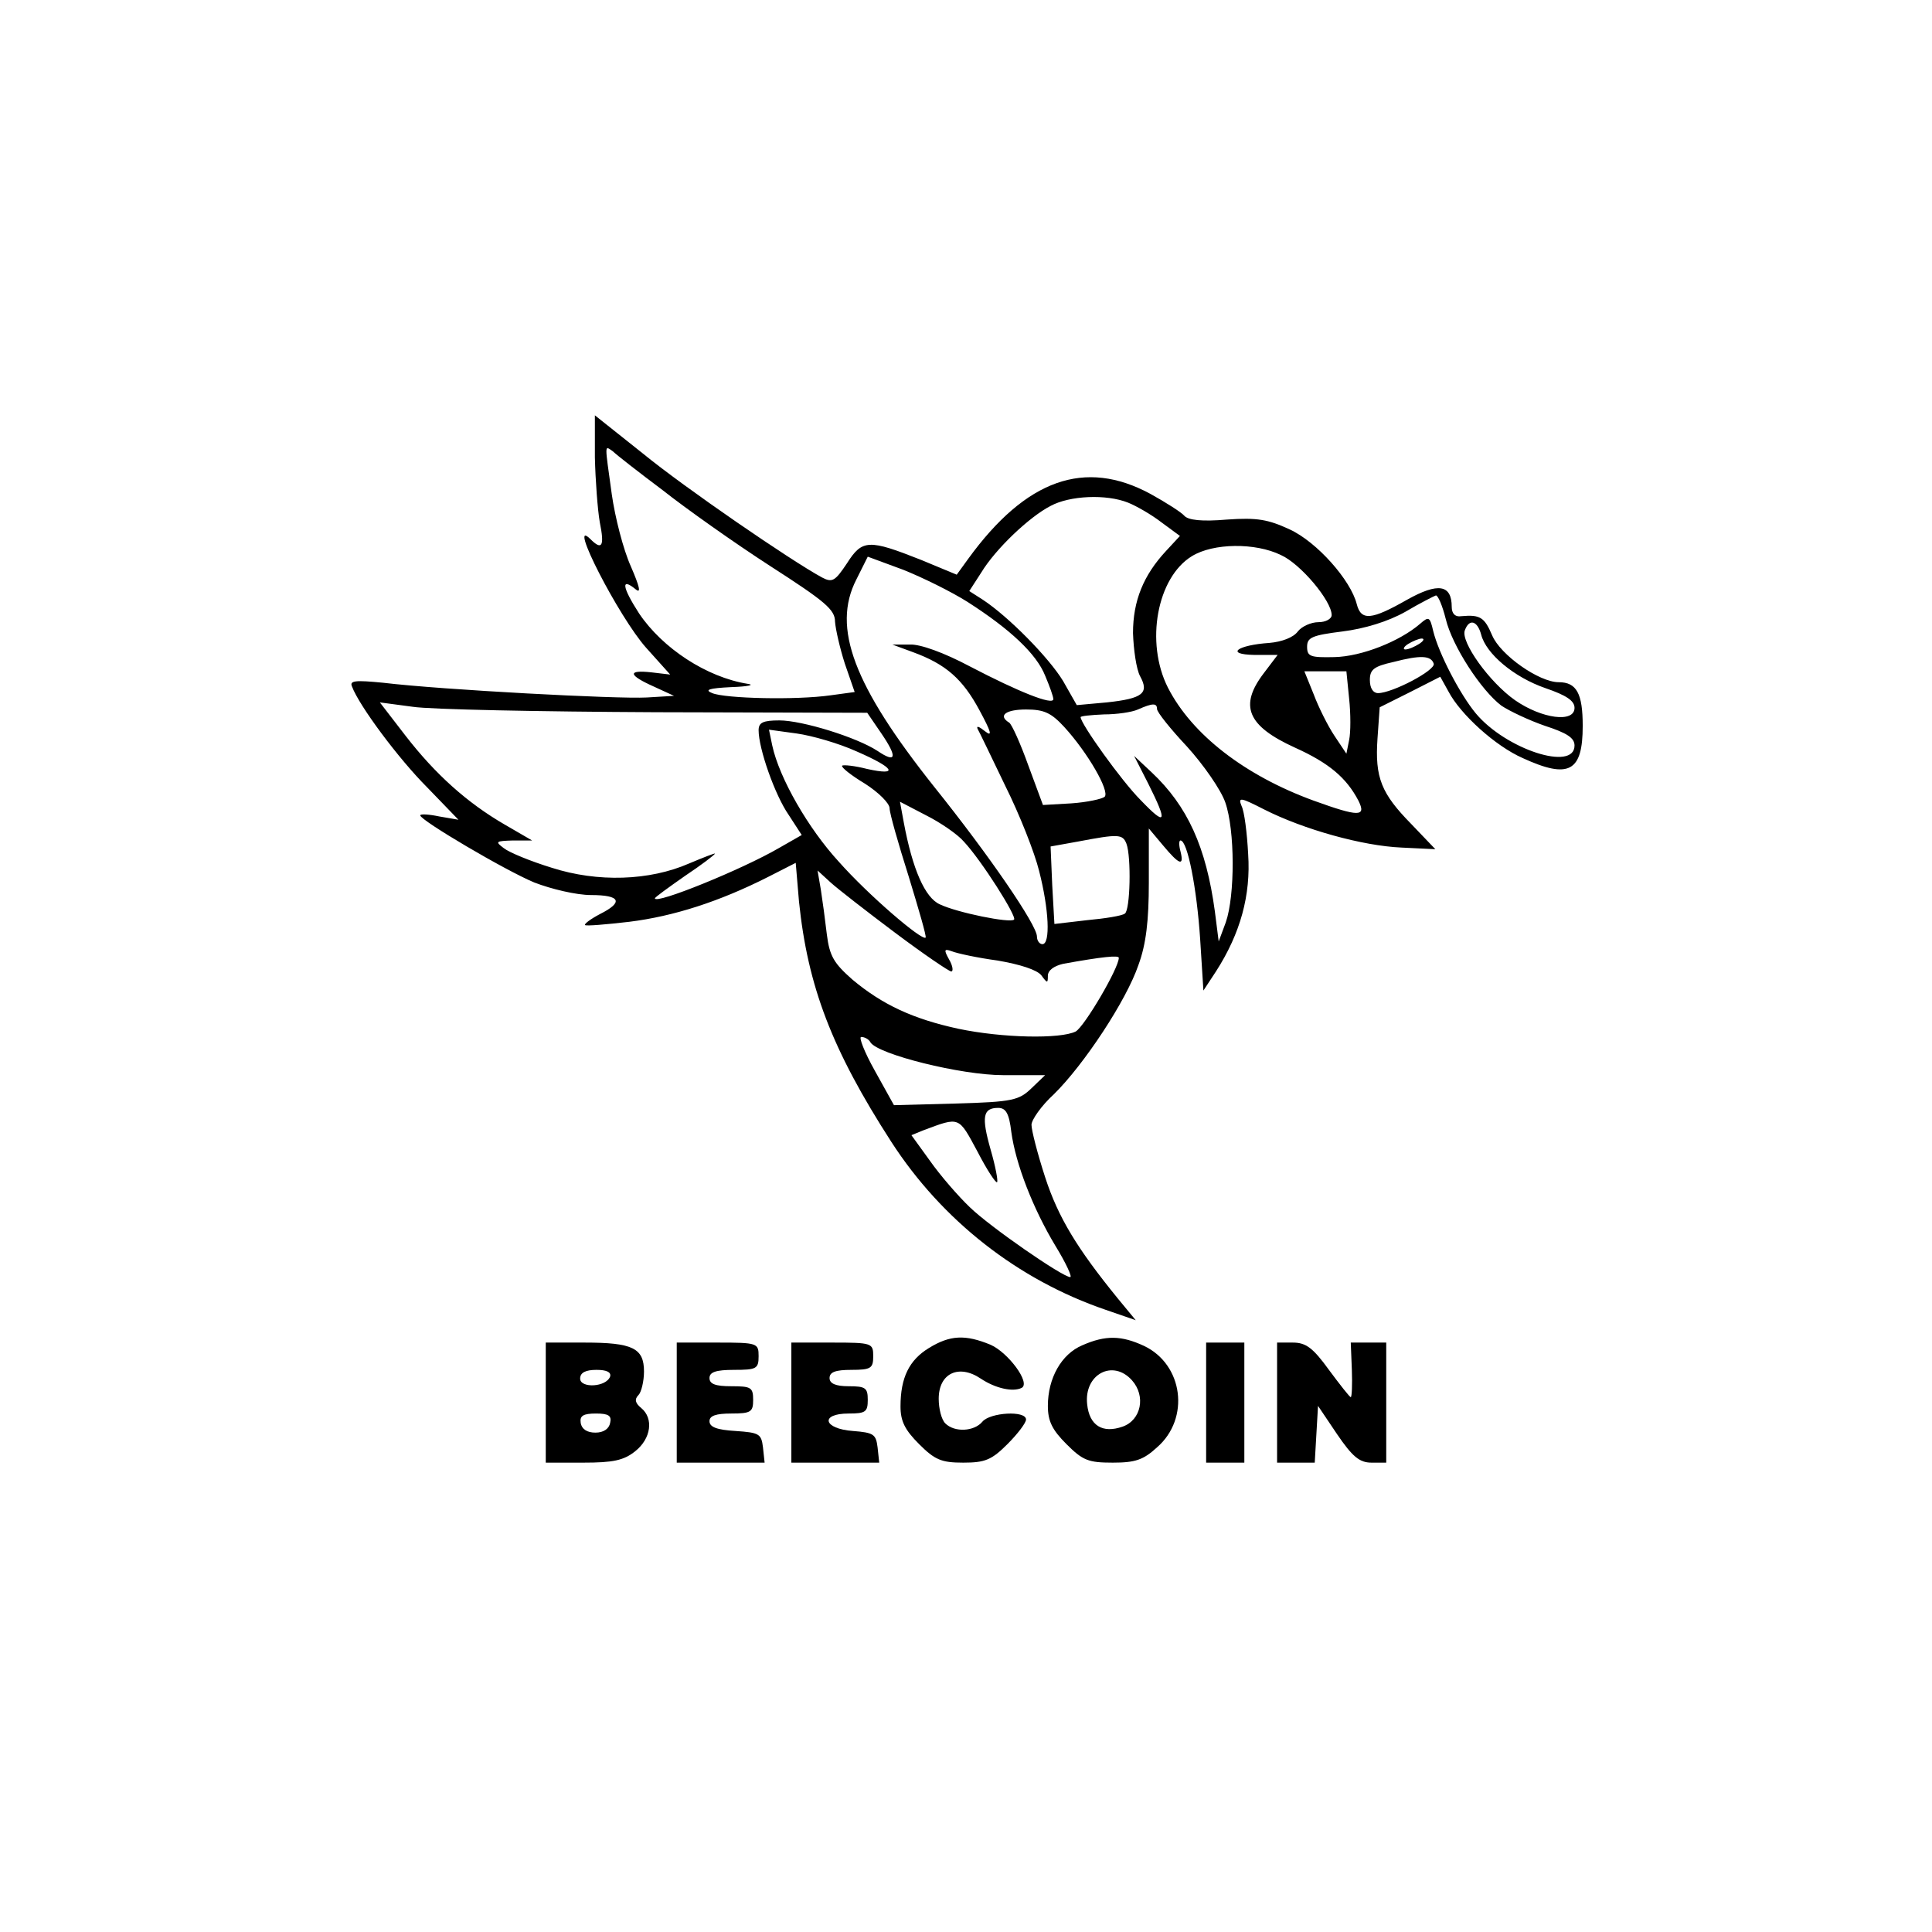
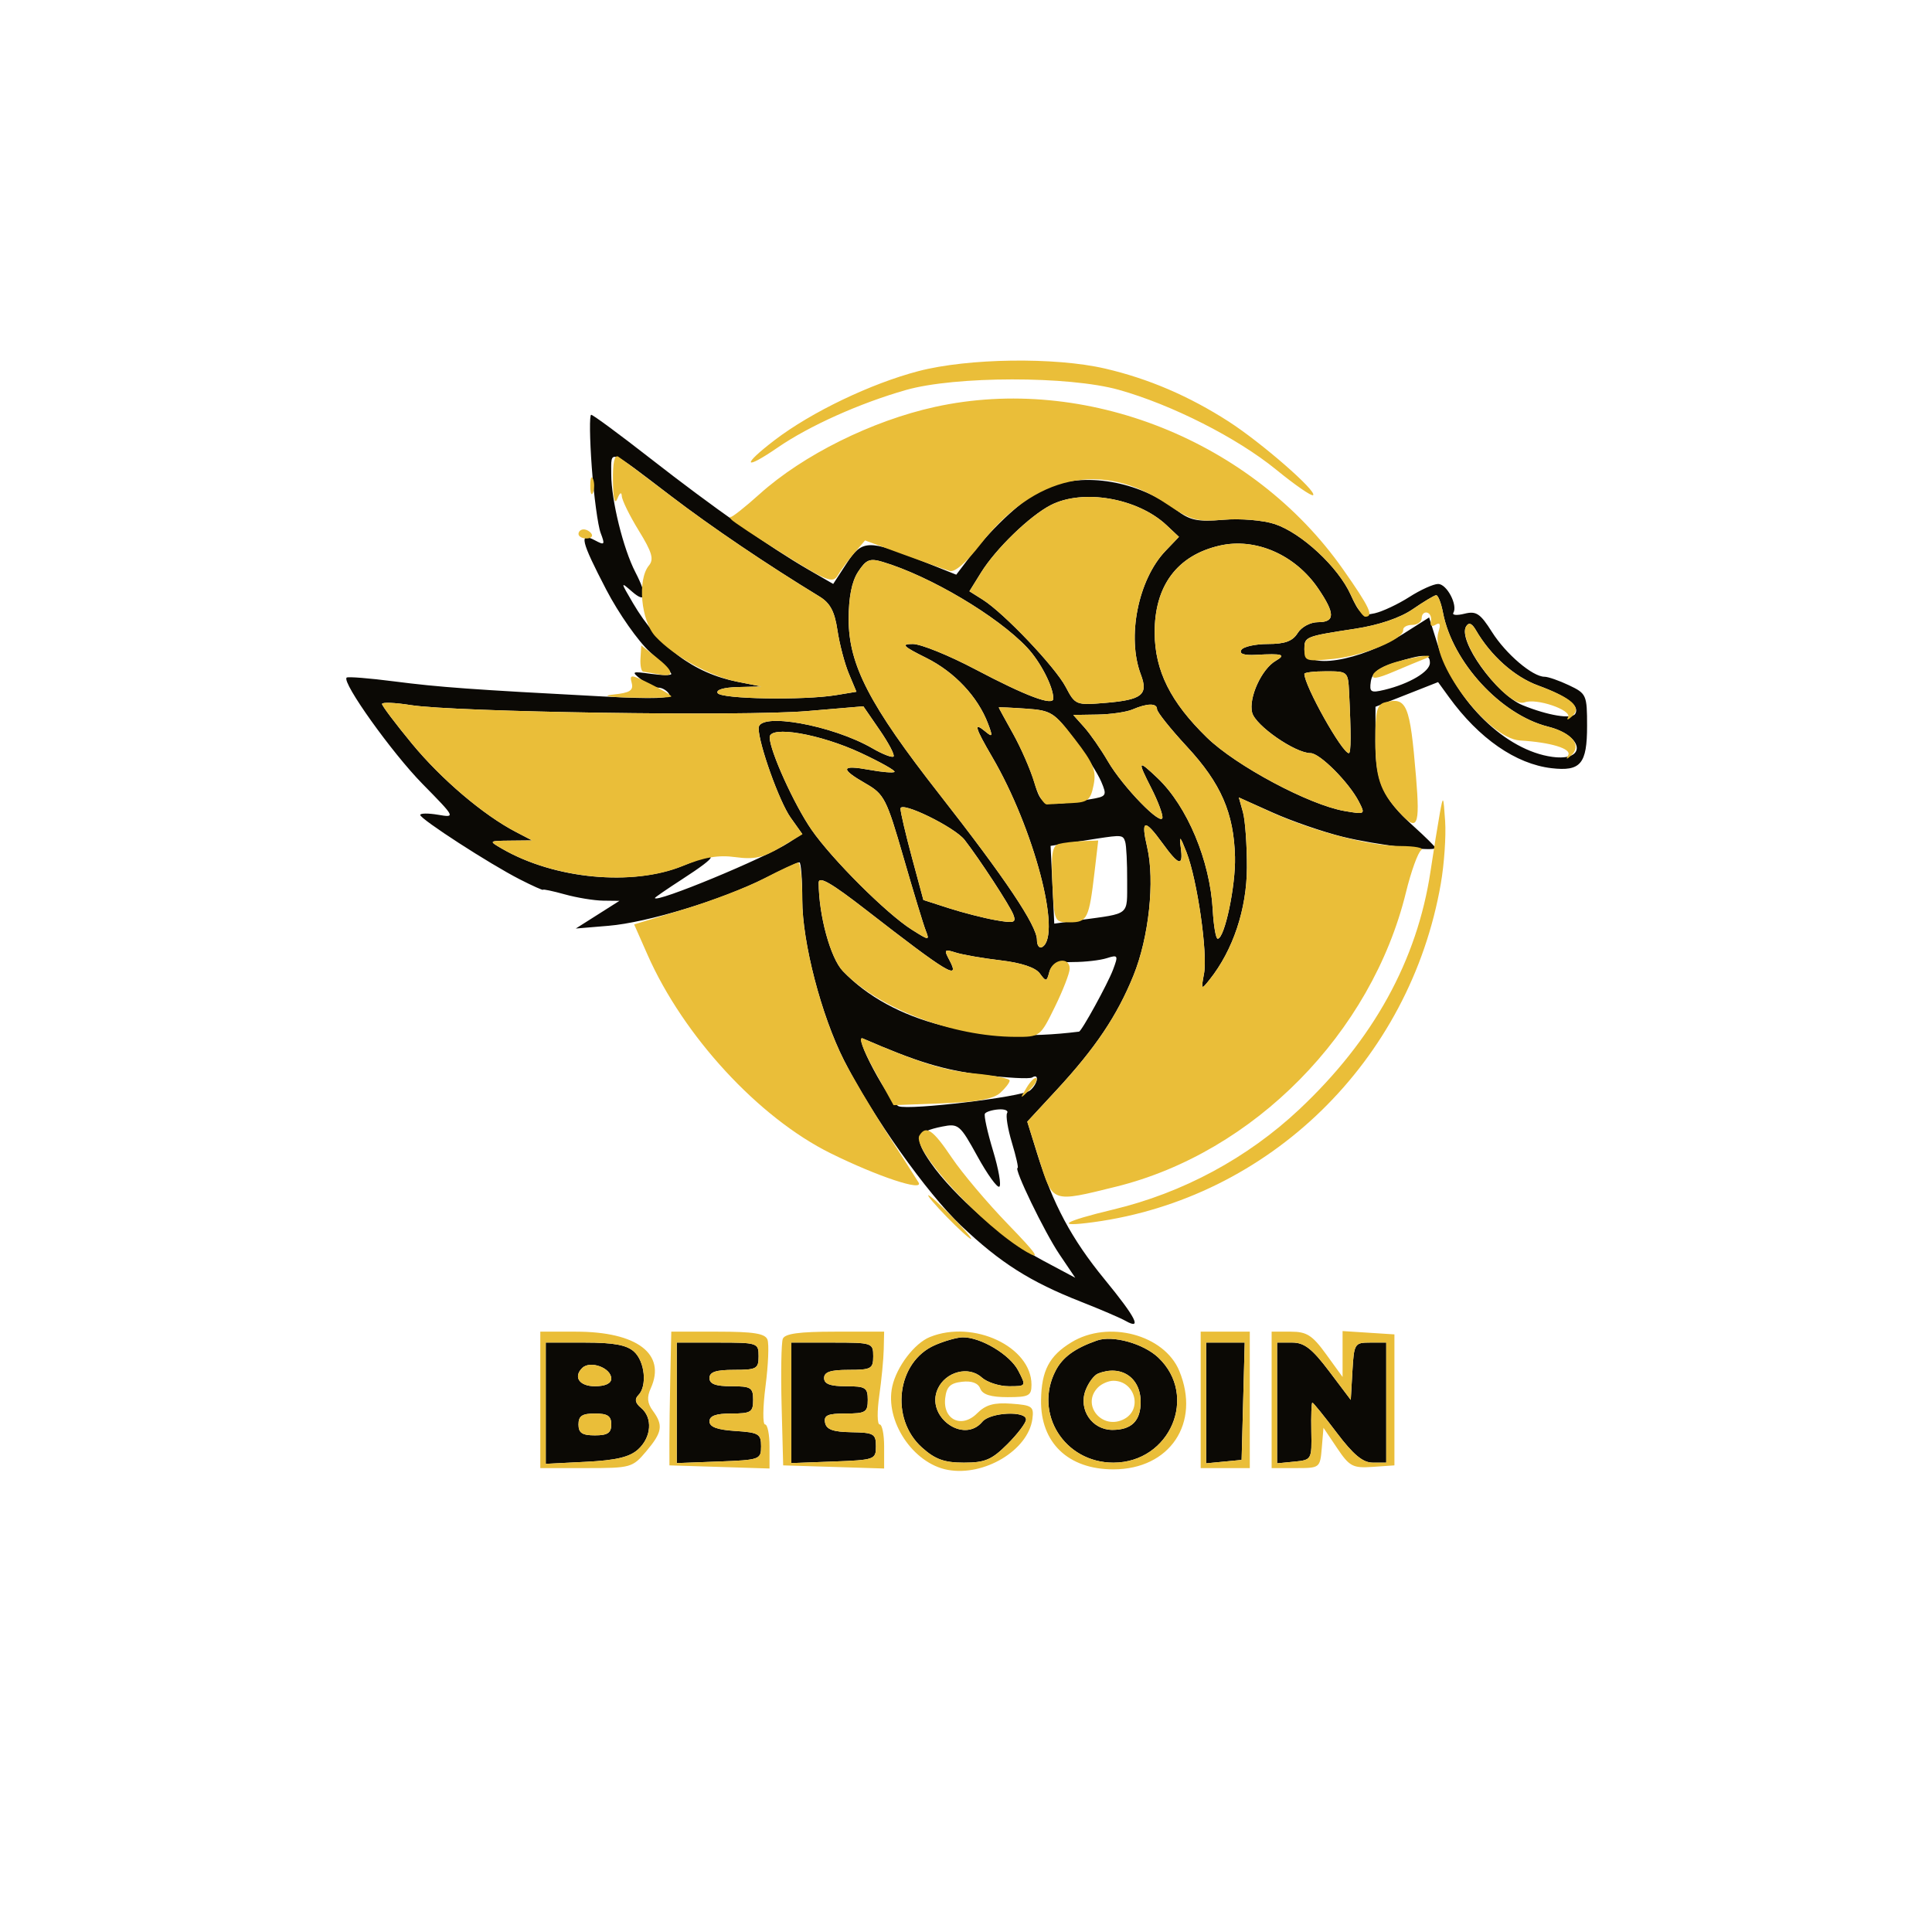
- <svg xmlns="http://www.w3.org/2000/svg" version="1.0" width="354pt" height="354pt" viewBox="0 0 354 354" preserveAspectRatio="xMidYMid meet">
-   <g transform="translate(0,354) scale(0.1,-0.1)" fill="#000000" stroke="none">
-     <path d="M1090 2702 c1 -42 5 -96 9 -119 9 -44 4 -52 -17 -31 -44 44 52 -143 102 -199 l44 -49 -34 4 c-45 5 -43 -5 4 -26 l37 -17 -50 -3 c-53 -3 -375 14 -483 27 -51 5 -62 4 -57 -7 13 -35 85 -132 138 -185 l57 -59 -35 6 c-19 4 -35 5 -35 2 0 -9 156 -101 209 -123 31 -12 77 -23 104 -23 54 0 60 -13 16 -35 -17 -9 -29 -18 -27 -20 2 -2 38 1 81 6 81 10 165 37 254 82 l51 26 6 -71 c16 -155 60 -271 169 -440 93 -144 232 -253 393 -308 l55 -19 -33 40 c-74 91 -109 148 -133 222 -14 43 -25 86 -25 96 0 9 18 35 41 56 55 54 133 172 155 237 14 38 19 81 19 151 l0 99 26 -31 c30 -36 39 -39 32 -11 -3 11 -3 20 0 20 13 0 30 -89 36 -180 l6 -95 23 35 c45 70 64 140 59 215 -2 39 -7 78 -12 88 -7 17 -2 16 41 -6 73 -37 181 -67 252 -70 l62 -3 -44 46 c-55 56 -67 85 -62 157 l4 57 56 28 55 28 15 -27 c22 -42 86 -100 136 -122 85 -39 110 -25 110 59 0 59 -11 80 -44 80 -36 0 -107 50 -122 86 -14 33 -22 38 -56 35 -12 -2 -18 5 -18 17 0 41 -25 45 -82 13 -65 -37 -84 -39 -92 -8 -11 44 -73 114 -123 137 -39 18 -59 22 -115 18 -46 -4 -71 -1 -78 7 -5 6 -33 24 -62 40 -120 65 -228 27 -334 -119 l-21 -29 -65 27 c-96 38 -108 38 -136 -6 -22 -33 -27 -36 -46 -26 -57 31 -251 164 -328 227 l-88 70 0 -77z m124 -60 c43 -34 132 -97 197 -139 101 -65 119 -80 119 -102 1 -14 9 -49 18 -77 l18 -52 -44 -6 c-63 -9 -193 -6 -217 4 -15 6 -6 9 35 11 30 1 44 4 30 6 -75 12 -156 65 -199 129 -31 48 -34 67 -6 44 10 -8 7 5 -9 42 -14 31 -29 90 -35 132 -13 95 -14 90 2 79 6 -6 47 -38 91 -71z m853 -23 c15 -6 43 -22 61 -36 l34 -25 -25 -27 c-42 -45 -61 -92 -61 -151 1 -30 6 -66 13 -79 17 -31 5 -41 -61 -48 l-55 -5 -25 44 c-26 43 -100 118 -147 149 l-25 16 22 34 c26 43 88 102 127 122 35 19 102 22 142 6z m280 -96 c36 -16 93 -84 93 -110 0 -7 -11 -13 -24 -13 -14 0 -31 -8 -38 -17 -8 -11 -29 -19 -52 -21 -59 -4 -82 -21 -28 -22 l43 0 -25 -33 c-46 -60 -31 -97 57 -137 62 -28 94 -55 116 -97 15 -30 1 -30 -82 0 -126 46 -223 121 -267 207 -42 83 -20 202 44 241 39 24 116 25 163 2z m-574 -86 c78 -50 126 -95 142 -135 8 -19 15 -38 15 -43 0 -12 -63 13 -153 60 -47 25 -91 41 -110 40 l-32 0 38 -14 c60 -22 91 -49 122 -107 21 -39 24 -49 10 -38 -10 8 -16 11 -14 5 3 -5 26 -53 51 -105 26 -52 54 -123 62 -156 18 -70 21 -134 6 -134 -5 0 -10 6 -10 14 0 21 -87 148 -188 274 -148 186 -188 292 -143 380 l21 42 65 -24 c35 -14 88 -40 118 -59z m876 -31 c12 -50 65 -131 102 -159 15 -10 51 -27 80 -37 40 -13 54 -22 54 -36 0 -48 -126 -7 -181 59 -29 35 -68 110 -78 151 -6 26 -8 27 -24 13 -37 -32 -107 -60 -157 -61 -44 -1 -50 1 -50 19 0 17 9 21 65 28 40 5 83 18 115 36 27 16 53 29 56 30 4 0 12 -19 18 -43z m65 -29 c9 -35 60 -78 118 -98 38 -13 53 -23 53 -36 0 -28 -60 -20 -109 14 -47 33 -100 107 -92 128 8 22 23 18 30 -8z m-114 -17 c-8 -5 -19 -10 -25 -10 -5 0 -3 5 5 10 8 5 20 10 25 10 6 0 3 -5 -5 -10z m27 -36 c4 -12 -76 -54 -102 -54 -9 0 -15 9 -15 24 0 19 7 25 43 33 50 13 69 12 74 -3z m-155 -64 c3 -28 3 -62 0 -76 l-5 -25 -22 33 c-12 18 -29 52 -38 76 l-17 42 39 0 38 0 5 -50z m-1270 -25 l387 -1 26 -38 c30 -44 27 -55 -7 -32 -38 25 -138 56 -180 56 -30 0 -38 -4 -38 -18 0 -34 30 -119 55 -155 l24 -37 -42 -24 c-67 -39 -227 -104 -227 -92 0 2 25 20 55 41 30 20 55 39 55 41 0 1 -21 -7 -47 -18 -73 -32 -168 -35 -252 -8 -39 12 -78 28 -88 36 -16 12 -15 13 17 14 l35 0 -50 29 c-69 40 -127 92 -182 163 l-47 61 60 -8 c32 -5 233 -9 446 -10z m918 6 c0 -6 25 -37 55 -69 30 -33 62 -79 70 -102 18 -51 18 -171 1 -220 l-13 -35 -7 55 c-16 118 -50 193 -116 255 l-32 30 26 -51 c36 -72 33 -79 -14 -30 -35 35 -110 140 -110 152 0 2 19 4 43 5 23 0 51 4 62 9 27 12 35 12 35 1z m-170 -33 c43 -47 84 -118 74 -128 -5 -4 -32 -10 -61 -12 l-52 -3 -27 73 c-14 39 -30 75 -35 78 -21 13 -6 24 31 24 33 0 46 -6 70 -32z m-380 -45 c69 -30 78 -45 19 -32 -23 6 -44 8 -46 6 -2 -3 17 -18 42 -33 25 -16 45 -36 45 -45 0 -9 16 -65 35 -125 18 -59 33 -110 31 -112 -7 -6 -105 78 -159 139 -56 61 -109 153 -122 213 l-6 29 51 -7 c28 -4 77 -18 110 -33z m196 -165 c32 -34 98 -138 92 -143 -7 -7 -105 13 -136 28 -27 12 -50 64 -66 150 l-7 38 48 -25 c26 -13 58 -35 69 -48z m298 -4 c9 -24 7 -122 -3 -128 -5 -4 -36 -9 -69 -12 l-60 -7 -4 71 -3 71 50 9 c74 14 82 14 89 -4z m-424 -163 c52 -39 99 -71 103 -71 4 0 3 10 -4 22 -10 18 -9 20 5 15 10 -4 47 -12 84 -17 41 -7 72 -17 80 -27 11 -15 12 -15 12 -1 0 10 11 18 28 22 72 13 102 16 102 11 0 -19 -63 -126 -79 -135 -28 -14 -134 -12 -215 5 -83 18 -139 44 -194 90 -34 30 -42 43 -47 83 -3 26 -8 63 -11 82 l-6 35 24 -22 c12 -11 66 -53 118 -92z m-45 -201 c14 -22 166 -60 243 -60 l77 0 -25 -24 c-23 -22 -34 -25 -138 -28 l-114 -3 -35 63 c-19 34 -30 62 -25 62 6 0 14 -4 17 -10z m258 -164 c8 -59 40 -141 81 -209 19 -31 31 -57 27 -57 -14 0 -147 92 -184 128 -21 20 -54 58 -73 85 l-34 47 22 9 c67 25 64 26 99 -39 17 -33 34 -59 36 -56 2 2 -3 29 -12 60 -17 60 -14 76 14 76 14 0 20 -10 24 -44z" />
-     <path d="M1702 1070 c-36 -22 -52 -54 -52 -107 0 -27 8 -43 34 -69 29 -29 41 -34 81 -34 40 0 52 5 81 34 19 19 34 39 34 45 0 17 -66 13 -80 -4 -15 -18 -51 -20 -68 -3 -7 7 -12 27 -12 45 0 47 37 64 77 37 27 -18 59 -25 75 -17 17 9 -25 65 -57 79 -46 19 -74 18 -113 -6z" />
-     <path d="M1983 1075 c-38 -16 -63 -60 -63 -111 0 -28 8 -44 34 -70 30 -30 40 -34 85 -34 41 0 56 5 81 28 61 53 48 152 -24 186 -41 19 -70 20 -113 1z m91 -64 c26 -29 17 -73 -17 -85 -37 -13 -61 2 -65 41 -6 55 47 83 82 44z" />
-     <path d="M1000 970 l0 -110 69 0 c54 0 74 4 95 21 29 23 34 60 11 79 -11 9 -13 16 -5 24 5 5 10 25 10 43 0 43 -21 53 -109 53 l-71 0 0 -110z m118 48 c-7 -20 -55 -22 -55 -4 0 11 10 16 30 16 18 0 27 -4 25 -12z m0 -85 c-2 -11 -12 -18 -27 -18 -15 0 -25 6 -27 18 -2 13 5 17 28 17 23 0 29 -4 26 -17z" />
-     <path d="M1240 970 l0 -110 81 0 80 0 -3 28 c-3 25 -7 27 -50 30 -34 2 -48 7 -48 18 0 10 12 14 40 14 36 0 40 3 40 25 0 23 -4 25 -40 25 -29 0 -40 4 -40 15 0 11 12 15 45 15 41 0 45 2 45 25 0 24 -2 25 -75 25 l-75 0 0 -110z" />
-     <path d="M1450 970 l0 -110 81 0 80 0 -3 28 c-3 24 -7 27 -45 30 -55 4 -61 32 -8 32 31 0 35 3 35 25 0 22 -4 25 -35 25 -24 0 -35 5 -35 15 0 11 11 15 40 15 36 0 40 3 40 25 0 24 -2 25 -75 25 l-75 0 0 -110z" />
-     <path d="M2210 970 l0 -110 35 0 35 0 0 110 0 110 -35 0 -35 0 0 -110z" />
-     <path d="M2340 970 l0 -110 34 0 35 0 3 52 3 52 35 -52 c28 -41 41 -52 63 -52 l27 0 0 110 0 110 -32 0 -33 0 2 -50 c1 -27 0 -50 -2 -50 -2 0 -20 23 -40 50 -29 40 -42 50 -66 50 l-29 0 0 -110z" />
-   </g>
+ <svg xmlns="http://www.w3.org/2000/svg" width="354" height="354" viewBox="0 0 354 354" version="1.1">
+   <path d="M 108.432 85.616 C 108.820 90.905, 109.550 96.317, 110.055 97.644 C 110.890 99.840, 110.794 99.960, 108.986 98.992 C 106.033 97.412, 106.422 99.084, 111.096 108.068 C 113.349 112.398, 116.949 117.528, 119.096 119.468 C 121.243 121.408, 123 123.219, 123 123.492 C 123 123.765, 121.313 123.754, 119.250 123.466 C 115.742 122.977, 115.625 123.041, 117.441 124.471 C 118.509 125.312, 119.945 126, 120.632 126 C 121.320 126, 122.200 126.515, 122.589 127.144 C 123.114 127.993, 119.971 128.113, 110.398 127.609 C 86.380 126.344, 80.518 125.920, 72.194 124.848 C 67.626 124.259, 63.717 123.949, 63.508 124.159 C 62.616 125.051, 71.808 137.926, 77.412 143.632 C 83.480 149.813, 83.489 149.831, 80.250 149.286 C 78.463 148.985, 77 149, 77 149.321 C 77 150.074, 89.740 158.317, 95.249 161.127 C 97.587 162.320, 99.500 163.177, 99.500 163.032 C 99.500 162.887, 101.300 163.268, 103.500 163.878 C 105.700 164.489, 108.850 165.005, 110.500 165.026 L 113.500 165.062 109.500 167.598 L 105.500 170.134 111.500 169.633 C 118.654 169.036, 132.275 164.886, 140.221 160.883 C 143.368 159.297, 146.181 158, 146.471 158 C 146.762 158, 147 161.100, 147 164.888 C 147 172.686, 150.484 186.075, 154.656 194.307 C 159.838 204.536, 169.806 218.606, 176.097 224.574 C 183.285 231.393, 188.756 234.863, 198.111 238.535 C 201.625 239.914, 205.287 241.487, 206.250 242.030 C 209.330 243.768, 208.146 241.432, 202.377 234.394 C 196.352 227.044, 192.889 220.574, 190.024 211.313 L 188.231 205.518 193.581 199.739 C 200.699 192.051, 204.687 186.116, 207.673 178.766 C 210.516 171.770, 211.629 161.407, 210.200 155.250 C 209.008 150.120, 209.689 149.937, 213 154.500 C 216.036 158.684, 216.840 158.864, 216.348 155.250 C 216.040 152.995, 216.231 153.160, 217.405 156.167 C 219.373 161.204, 221.310 174.651, 220.610 178.411 C 220.058 181.380, 220.097 181.422, 221.632 179.500 C 225.925 174.121, 228.443 166.574, 228.472 159 C 228.487 154.875, 228.161 150.290, 227.746 148.811 L 226.993 146.122 233.246 148.918 C 236.686 150.455, 242.425 152.436, 246 153.318 C 252.122 154.829, 263 156.130, 263 155.351 C 263 155.155, 261.171 153.342, 258.935 151.323 C 253.377 146.301, 251.997 143.205, 252.017 135.800 L 252.034 129.500 257.767 127.241 L 263.500 124.981 265.500 127.740 C 270.990 135.312, 277.751 139.996, 284.281 140.755 C 289.622 141.375, 290.800 139.978, 290.800 133.027 C 290.800 127.342, 290.683 127.078, 287.499 125.566 C 285.683 124.705, 283.660 124, 283.003 124 C 280.814 124, 275.920 119.833, 273.375 115.802 C 271.233 112.409, 270.487 111.912, 268.346 112.449 C 266.964 112.796, 266.042 112.725, 266.299 112.290 C 267.139 110.867, 265.101 107, 263.511 107 C 262.656 107, 260.279 108.074, 258.229 109.388 C 256.178 110.701, 253.327 112.043, 251.894 112.371 C 249.600 112.895, 249.072 112.487, 247.483 108.961 C 245.198 103.896, 238.465 97.639, 233.554 96.018 C 231.432 95.317, 227.305 94.977, 224.138 95.241 C 219.346 95.641, 218.042 95.363, 215.446 93.387 C 208.511 88.107, 198.653 86.447, 191.639 89.378 C 188.107 90.853, 182.012 96.370, 177.803 101.899 L 175.215 105.299 168.858 102.754 C 159.077 98.840, 157.952 98.880, 155.108 103.248 L 152.668 106.995 148.084 104.345 C 141.075 100.292, 130.574 92.906, 119.209 84.034 C 113.549 79.615, 108.650 76, 108.322 76 C 107.994 76, 108.044 80.327, 108.432 85.616 M 112 86.892 C 112 91.636, 114.188 100.530, 116.416 104.837 C 118.669 109.195, 118.420 110.676, 115.814 108.405 C 113.670 106.536, 113.673 106.576, 115.976 110.500 C 120.695 118.541, 127.068 123.337, 135.147 124.925 L 139.500 125.781 135.191 125.890 C 132.596 125.956, 131.128 126.398, 131.500 127 C 132.176 128.093, 147.269 128.347, 153.211 127.364 L 156.923 126.751 155.528 123.414 C 154.761 121.578, 153.824 118.009, 153.445 115.481 C 152.924 112.011, 152.113 110.494, 150.128 109.285 C 140.468 103.397, 130.400 96.587, 122.973 90.918 C 111.247 81.965, 112 82.241, 112 86.892 M 192.500 92.565 C 188.642 94.562, 182.466 100.547, 179.750 104.920 L 177.627 108.340 180.063 109.875 C 183.960 112.330, 193.339 122.194, 195.273 125.872 C 197.016 129.186, 197.142 129.236, 202.559 128.787 C 209.257 128.231, 210.439 127.285, 209.037 123.598 C 206.432 116.744, 208.542 106.177, 213.564 100.934 L 216.021 98.368 213.747 96.232 C 208.439 91.246, 198.398 89.513, 192.500 92.565 M 223.500 99.968 C 215.681 101.752, 211.512 107.353, 211.571 115.996 C 211.619 122.927, 214.479 128.649, 221.141 135.137 C 226.458 140.317, 239.886 147.485, 246.355 148.599 C 250.160 149.253, 250.195 149.231, 248.985 146.881 C 247.180 143.373, 241.830 138, 240.142 138 C 237.317 138, 230.024 132.943, 229.429 130.571 C 228.750 127.867, 231.151 122.594, 233.750 121.080 C 235.720 119.933, 234.998 119.714, 230.138 119.985 C 227.936 120.108, 227.007 119.798, 227.447 119.086 C 227.816 118.489, 230.008 118, 232.318 118 C 235.436 118, 236.841 117.484, 237.768 116 C 238.474 114.869, 240.100 114, 241.508 114 C 244.649 114, 244.656 112.429, 241.533 107.834 C 237.324 101.640, 230.061 98.472, 223.500 99.968 M 157.231 104.770 C 156.070 106.542, 155.500 109.410, 155.500 113.477 C 155.500 121.809, 159.312 129.164, 172.100 145.500 C 184.203 160.962, 190 169.613, 190 172.214 C 190 173.261, 190.450 173.840, 191 173.500 C 194.592 171.280, 189.431 151.755, 181.802 138.706 C 178.623 133.267, 178.334 132.202, 180.532 134.026 C 181.877 135.143, 181.938 134.967, 181.031 132.581 C 179.156 127.651, 174.912 123.135, 169.722 120.549 C 165.428 118.409, 165.033 118, 167.261 118 C 168.720 118, 173.871 120.088, 178.707 122.640 C 188.021 127.554, 193 129.420, 193 127.995 C 193 125.839, 190.638 121.250, 188.186 118.645 C 182.765 112.883, 170.388 105.543, 161.731 102.956 C 159.371 102.251, 158.706 102.519, 157.231 104.770 M 258.843 111.634 C 256.533 113.221, 252.663 114.535, 248.343 115.198 C 239.086 116.619, 239 116.654, 239 118.969 C 239 122.834, 249.085 121.235, 257.213 116.080 L 261.856 113.135 263.488 118.318 C 266.729 128.610, 275.907 137.533, 284.432 138.682 C 290.860 139.549, 290.173 134.785, 283.632 133.137 C 275.002 130.965, 266.129 121.329, 264.397 112.250 C 264.056 110.463, 263.490 109.027, 263.139 109.060 C 262.787 109.093, 260.854 110.251, 258.843 111.634 M 268.637 114.779 C 267.055 117.338, 274.171 127.254, 279 129.219 C 283.639 131.106, 287.992 131.822, 288.624 130.800 C 289.514 129.359, 287.155 127.560, 281.797 125.595 C 277.489 124.015, 273.148 120.147, 270.428 115.462 C 269.685 114.184, 269.134 113.974, 268.637 114.779 M 255.500 121.440 C 252.626 122.324, 251.409 123.291, 251.176 124.873 C 250.888 126.825, 251.172 126.998, 253.676 126.397 C 258.208 125.309, 262 123.067, 262 121.474 C 262 119.762, 260.973 119.757, 255.500 121.440 M 239 123.471 C 239 125.646, 245.926 138, 247.146 138 C 247.559 138, 247.572 134.434, 247.188 126.750 C 247.004 123.073, 246.922 123, 243 123 C 240.800 123, 239 123.212, 239 123.471 M 70 128.985 C 70 129.329, 72.469 132.605, 75.487 136.264 C 80.874 142.794, 88.565 149.331, 94.500 152.424 L 97.500 153.988 93.500 154.029 C 89.519 154.071, 89.512 154.078, 92 155.518 C 101.662 161.112, 115.908 162.430, 125.237 158.593 C 131.970 155.824, 131.886 156.635, 124.975 161.113 C 122.239 162.886, 120 164.426, 120 164.534 C 120 165.575, 140.228 157.207, 144.540 154.382 L 146.981 152.782 144.857 149.799 C 142.800 146.910, 139 136.278, 139 133.411 C 139 130.437, 152.470 132.833, 159.876 137.125 C 161.733 138.201, 163.464 138.870, 163.722 138.611 C 163.981 138.352, 162.843 136.178, 161.193 133.780 L 158.192 129.419 147.846 130.294 C 136.196 131.278, 83.309 130.477, 75.250 129.194 C 72.362 128.735, 70 128.640, 70 128.985 M 182.999 129.624 C 183 129.692, 184.183 131.864, 185.628 134.450 C 187.073 137.036, 188.820 141.030, 189.509 143.326 C 190.858 147.822, 191.066 147.886, 199.711 146.455 C 202.774 145.949, 202.869 145.798, 201.774 143.212 C 201.143 141.720, 198.888 138.179, 196.763 135.343 C 193.136 130.500, 192.599 130.165, 187.950 129.843 C 185.227 129.654, 182.999 129.556, 182.999 129.624 M 207.500 130 C 206.400 130.473, 203.509 130.891, 201.076 130.930 L 196.651 131 198.664 133.250 C 199.771 134.488, 201.724 137.300, 203.004 139.500 C 205.753 144.225, 213 151.656, 213 149.749 C 213 149.019, 212.100 146.658, 211 144.500 C 208.347 139.297, 208.454 139.107, 212.093 142.563 C 217.549 147.743, 221.719 157.711, 222.213 166.750 C 222.371 169.637, 222.779 172, 223.120 172 C 224.381 172, 226.425 162.326, 226.289 157 C 226.085 148.980, 223.716 143.540, 217.505 136.832 C 214.477 133.562, 212 130.462, 212 129.943 C 212 128.808, 210.221 128.831, 207.500 130 M 141.024 135.111 C 141.066 137.613, 145.528 147.454, 148.692 152.024 C 152.441 157.441, 162.430 167.403, 167.033 170.318 C 170.270 172.367, 170.356 172.372, 169.610 170.469 C 169.186 169.386, 167.353 163.357, 165.537 157.070 C 162.441 146.350, 162.012 145.512, 158.628 143.570 C 153.874 140.843, 154.058 140.096, 159.250 141.047 C 161.588 141.476, 163.680 141.648, 163.899 141.431 C 164.119 141.213, 161.367 139.663, 157.784 137.986 C 150.266 134.468, 140.986 132.876, 141.024 135.111 M 165 148.165 C 165 148.824, 165.943 152.860, 167.097 157.134 L 169.193 164.903 173.847 166.403 C 176.406 167.227, 180.260 168.213, 182.411 168.593 C 185.847 169.199, 186.242 169.074, 185.662 167.563 C 185.037 165.932, 179.442 157.360, 176.738 153.889 C 174.903 151.534, 165 146.704, 165 148.165 M 201 153.656 C 199.625 153.867, 197.150 154.254, 195.500 154.516 L 192.500 154.992 192.837 162.113 L 193.173 169.235 197.837 168.591 C 207.217 167.296, 206.497 167.892, 206.529 161.394 C 206.545 158.152, 206.384 154.938, 206.172 154.250 C 205.783 152.989, 205.532 152.961, 201 153.656 M 150.006 161.739 C 150.026 167.742, 152.166 175.564, 154.439 177.936 C 163.419 187.309, 179.246 191.366, 197.708 189.026 C 198.188 188.966, 202.961 180.275, 203.939 177.682 C 204.935 175.041, 204.863 174.909, 202.784 175.569 C 201.564 175.956, 198.805 176.273, 196.653 176.273 C 193.661 176.273, 192.626 176.716, 192.248 178.160 C 191.790 179.910, 191.665 179.924, 190.519 178.356 C 189.730 177.278, 187.134 176.413, 183.350 175.967 C 180.087 175.582, 176.385 174.940, 175.123 174.539 C 173.037 173.877, 172.930 174.001, 173.949 175.905 C 176.024 179.782, 173.717 178.396, 158.750 166.773 C 152.312 161.773, 150.002 160.443, 150.006 161.739 M 160.051 195.944 C 161.889 199.392, 163.962 202.432, 164.658 202.699 C 166.652 203.464, 187.313 200.985, 188.728 199.811 C 190.156 198.626, 190.490 196.579, 189.117 197.428 C 188.632 197.728, 184.469 197.501, 179.867 196.925 C 172.809 196.040, 167.939 194.553, 158.105 190.281 C 157.297 189.930, 158.117 192.316, 160.051 195.944 M 180.466 204.055 C 180.256 204.395, 180.924 207.445, 181.950 210.834 C 182.976 214.223, 183.495 217.194, 183.104 217.436 C 182.713 217.677, 180.899 215.158, 179.074 211.837 C 175.910 206.082, 175.609 205.828, 172.658 206.418 C 167.742 207.402, 167.389 208.511, 170.547 213.067 C 174.664 219.009, 184.114 227.249, 191.049 230.945 L 197.018 234.127 194.107 229.813 C 191.387 225.784, 185.687 214, 186.457 214 C 186.648 214, 186.179 211.923, 185.415 209.384 C 184.651 206.845, 184.255 204.397, 184.534 203.944 C 184.814 203.491, 184.099 203.192, 182.946 203.279 C 181.792 203.366, 180.676 203.715, 180.466 204.055 M 171.315 246.464 C 164.306 249.512, 162.997 259.927, 168.954 265.250 C 171.363 267.403, 173.028 268, 176.616 268 C 180.496 268, 181.722 267.478, 184.600 264.600 C 186.470 262.730, 188 260.705, 188 260.100 C 188 258.448, 181.430 258.777, 180 260.500 C 176.546 264.662, 169.537 259.507, 171.824 254.487 C 173.266 251.322, 177.480 250.219, 179.869 252.381 C 180.853 253.272, 183.096 254, 184.854 254 C 188.051 254, 188.051 254, 186.570 251.135 C 185.050 248.195, 179.641 244.969, 176.349 245.039 C 175.332 245.061, 173.067 245.702, 171.315 246.464 M 201 245.620 C 196.926 247.049, 194.703 248.674, 193.415 251.165 C 189.373 258.981, 195.044 268, 204 268 C 214.387 268, 219.625 255.761, 212.238 248.753 C 209.524 246.179, 203.887 244.608, 201 245.620 M 100 257.109 L 100 268.219 107.412 267.844 C 112.899 267.567, 115.365 266.979, 116.912 265.580 C 119.373 263.352, 119.630 259.768, 117.458 257.965 C 116.388 257.077, 116.234 256.366, 116.958 255.642 C 118.614 253.986, 118.169 249.463, 116.171 247.655 C 114.827 246.439, 112.441 246, 107.171 246 L 100 246 100 257.109 M 124 257.042 L 124 268.084 131.725 267.792 C 139.220 267.509, 139.450 267.426, 139.452 265 C 139.453 262.729, 139.021 262.472, 134.727 262.195 C 131.412 261.981, 130 261.459, 130 260.445 C 130 259.426, 131.179 259, 134 259 C 137.600 259, 138 258.750, 138 256.500 C 138 254.250, 137.600 254, 134 254 C 131.111 254, 130 253.583, 130 252.500 C 130 251.389, 131.167 251, 134.500 251 C 138.633 251, 139 250.796, 139 248.500 C 139 246.056, 138.833 246, 131.500 246 L 124 246 124 257.042 M 145 257.042 L 145 268.084 152.750 267.792 C 160.272 267.509, 160.500 267.426, 160.500 265 C 160.500 262.715, 160.113 262.493, 156 262.424 C 152.626 262.367, 151.419 261.929, 151.177 260.674 C 150.917 259.330, 151.656 259, 154.927 259 C 158.605 259, 159 258.758, 159 256.500 C 159 254.250, 158.600 254, 155 254 C 152.111 254, 151 253.583, 151 252.500 C 151 251.389, 152.167 251, 155.500 251 C 159.633 251, 160 250.796, 160 248.500 C 160 246.056, 159.833 246, 152.500 246 L 145 246 145 257.042 M 221 257.063 L 221 268.127 224.250 267.813 L 227.500 267.500 227.784 256.750 L 228.068 246 224.534 246 L 221 246 221 257.063 M 234 257.063 L 234 268.127 237.187 267.813 C 240.340 267.503, 240.373 267.444, 240.272 262.250 C 240.216 259.363, 240.303 257, 240.465 257 C 240.627 257, 242.628 259.475, 244.912 262.500 C 247.977 266.559, 249.711 268, 251.532 268 L 254 268 254 257 L 254 246 251.052 246 C 248.201 246, 248.095 246.172, 247.802 251.250 L 247.500 256.500 243.537 251.250 C 240.419 247.121, 238.978 246, 236.787 246 L 234 246 234 257.063 M 106.667 250.667 C 105.007 252.326, 106.179 254, 109 254 C 110.898 254, 112 253.488, 112 252.607 C 112 250.626, 108.119 249.214, 106.667 250.667 M 201.185 251.684 C 200.462 251.973, 199.438 253.348, 198.909 254.740 C 197.564 258.276, 200.085 262, 203.823 262 C 207.334 262, 209 260.350, 209 256.871 C 209 252.393, 205.395 250, 201.185 251.684 M 106 261 C 106 262.556, 106.667 263, 109 263 C 111.333 263, 112 262.556, 112 261 C 112 259.444, 111.333 259, 109 259 C 106.667 259, 106 259.444, 106 261" stroke="none" fill="#0b0905" fill-rule="evenodd" />
+   <path d="M 168.263 68.007 C 159.546 70.291, 148.679 75.504, 141.970 80.621 C 135.837 85.298, 136.222 86.319, 142.492 82.005 C 148.282 78.022, 157.532 73.872, 166 71.458 C 175.030 68.885, 195.868 68.868, 205 71.427 C 214.696 74.144, 226.702 80.233, 233.817 86.042 C 237.291 88.878, 240.346 90.987, 240.606 90.727 C 241.337 89.997, 231.121 81.094, 225.127 77.238 C 217.864 72.565, 210.411 69.371, 202.482 67.532 C 193.305 65.404, 177.351 65.625, 168.263 68.007 M 171.330 74.554 C 159.777 77.088, 147.148 83.364, 139.171 90.536 C 136.477 92.958, 134.092 94.841, 133.870 94.720 C 133.648 94.599, 133.699 94.805, 133.983 95.177 C 134.268 95.549, 138.550 98.391, 143.500 101.493 C 151.525 106.521, 152.608 106.946, 153.500 105.422 C 154.050 104.481, 155.400 102.657, 156.500 101.367 L 158.500 99.022 165.500 101.588 C 169.350 102.999, 173.175 104.363, 174 104.618 C 174.941 104.909, 177.046 103.094, 179.646 99.749 C 189.564 86.992, 201.872 84.338, 213.822 92.380 C 218.251 95.361, 219.279 95.641, 224.256 95.229 C 227.306 94.976, 231.466 95.329, 233.554 96.018 C 238.471 97.641, 245.199 103.898, 247.490 108.978 C 248.488 111.190, 249.685 113, 250.152 113 C 251.779 113, 250.967 111.266, 246.081 104.309 C 229.521 80.729, 198.846 68.519, 171.330 74.554 M 112.309 88.138 C 112.358 91.425, 112.649 92.581, 113.123 91.376 C 113.555 90.274, 113.888 90.073, 113.930 90.889 C 113.968 91.654, 115.371 94.507, 117.047 97.231 C 119.477 101.180, 119.853 102.472, 118.904 103.616 C 116.744 106.219, 117.442 113.776, 120.107 116.629 C 123.551 120.316, 130.113 123.935, 135.147 124.925 L 139.500 125.781 135.191 125.890 C 132.596 125.956, 131.128 126.398, 131.500 127 C 132.176 128.093, 147.269 128.347, 153.211 127.364 L 156.923 126.751 155.528 123.414 C 154.761 121.578, 153.824 118.009, 153.445 115.481 C 152.924 112.011, 152.113 110.494, 150.128 109.285 C 140.468 103.397, 130.400 96.587, 122.973 90.918 C 118.232 87.297, 113.875 84.041, 113.292 83.680 C 112.594 83.249, 112.258 84.774, 112.309 88.138 M 108.158 89 C 108.158 90.375, 108.385 90.938, 108.662 90.250 C 108.940 89.563, 108.940 88.438, 108.662 87.750 C 108.385 87.063, 108.158 87.625, 108.158 89 M 192.500 92.565 C 188.642 94.562, 182.466 100.547, 179.750 104.920 L 177.627 108.340 180.063 109.875 C 183.960 112.330, 193.339 122.194, 195.273 125.872 C 197.016 129.186, 197.142 129.236, 202.559 128.787 C 209.257 128.231, 210.439 127.285, 209.037 123.598 C 206.432 116.744, 208.542 106.177, 213.564 100.934 L 216.021 98.368 213.747 96.232 C 208.439 91.246, 198.398 89.513, 192.500 92.565 M 106 97.833 C 106 98.292, 106.655 98.667, 107.456 98.667 C 108.257 98.667, 108.680 98.292, 108.397 97.833 C 108.114 97.375, 107.459 97, 106.941 97 C 106.423 97, 106 97.375, 106 97.833 M 223.500 99.968 C 215.681 101.752, 211.512 107.353, 211.571 115.996 C 211.619 122.927, 214.479 128.649, 221.141 135.137 C 226.458 140.317, 239.886 147.485, 246.355 148.599 C 250.160 149.253, 250.195 149.231, 248.985 146.881 C 247.180 143.373, 241.830 138, 240.142 138 C 237.317 138, 230.024 132.943, 229.429 130.571 C 228.750 127.867, 231.151 122.594, 233.750 121.080 C 235.720 119.933, 234.998 119.714, 230.138 119.985 C 227.936 120.108, 227.007 119.798, 227.447 119.086 C 227.816 118.489, 230.008 118, 232.318 118 C 235.436 118, 236.841 117.484, 237.768 116 C 238.474 114.869, 240.100 114, 241.508 114 C 244.649 114, 244.656 112.429, 241.533 107.834 C 237.324 101.640, 230.061 98.472, 223.500 99.968 M 157.231 104.770 C 156.070 106.542, 155.500 109.410, 155.500 113.477 C 155.500 121.809, 159.312 129.164, 172.100 145.500 C 184.203 160.962, 190 169.613, 190 172.214 C 190 173.261, 190.450 173.840, 191 173.500 C 194.592 171.280, 189.431 151.755, 181.802 138.706 C 178.623 133.267, 178.334 132.202, 180.532 134.026 C 181.877 135.143, 181.938 134.967, 181.031 132.581 C 179.156 127.651, 174.912 123.135, 169.722 120.549 C 165.428 118.409, 165.033 118, 167.261 118 C 168.720 118, 173.871 120.088, 178.707 122.640 C 188.021 127.554, 193 129.420, 193 127.995 C 193 125.839, 190.638 121.250, 188.186 118.645 C 182.765 112.883, 170.388 105.543, 161.731 102.956 C 159.371 102.251, 158.706 102.519, 157.231 104.770 M 258.843 111.634 C 256.533 113.221, 252.663 114.535, 248.343 115.198 C 239.045 116.626, 239 116.644, 239 119.109 C 239 121.137, 239.355 121.243, 244.382 120.724 C 249.896 120.155, 257.250 117.095, 257.104 115.431 C 257.059 114.919, 257.805 114.499, 258.761 114.499 C 259.718 114.498, 260.500 113.935, 260.500 113.249 C 260.500 112.562, 260.947 112.112, 261.493 112.250 C 262.039 112.388, 262.347 113.108, 262.176 113.850 C 261.989 114.666, 262.331 114.913, 263.040 114.475 C 263.858 113.970, 264.017 114.371, 263.565 115.796 C 261.898 121.048, 272.626 135.330, 278.500 135.677 C 284.130 136.010, 288.001 137.185, 287.343 138.362 C 286.883 139.184, 287.034 139.200, 287.886 138.417 C 289.908 136.561, 288.044 134.248, 283.632 133.137 C 275.002 130.965, 266.129 121.329, 264.397 112.250 C 264.056 110.463, 263.490 109.027, 263.139 109.060 C 262.787 109.093, 260.854 110.251, 258.843 111.634 M 268.640 114.774 C 266.883 117.616, 276.305 129.864, 279.350 128.696 C 281.496 127.873, 288.043 130.100, 287.316 131.406 C 286.981 132.008, 287.316 131.934, 288.060 131.243 C 289.885 129.549, 288.039 127.885, 281.797 125.595 C 277.489 124.015, 273.148 120.147, 270.428 115.462 C 269.689 114.190, 269.133 113.976, 268.640 114.774 M 117.356 120.631 C 117.276 121.934, 117.501 123.033, 117.856 123.074 C 118.210 123.115, 119.513 123.337, 120.750 123.568 C 123.711 124.120, 123.515 122.992, 120.195 120.381 L 117.500 118.263 117.356 120.631 M 255.793 121.292 C 253.755 121.864, 251.866 122.906, 251.597 123.607 C 251.252 124.507, 252.344 124.357, 255.304 123.096 C 257.612 122.114, 260.175 121.051, 261 120.734 C 263.625 119.726, 259.989 120.116, 255.793 121.292 M 115.745 125.131 C 116.106 126.514, 115.415 126.949, 112.349 127.266 C 110.098 127.499, 111.509 127.734, 115.750 127.832 C 119.737 127.924, 123 127.822, 123 127.605 C 123 127.387, 121.265 126.351, 119.145 125.302 C 115.581 123.538, 115.325 123.525, 115.745 125.131 M 239 123.471 C 239 125.646, 245.926 138, 247.146 138 C 247.559 138, 247.572 134.434, 247.188 126.750 C 247.004 123.073, 246.922 123, 243 123 C 240.800 123, 239 123.212, 239 123.471 M 70 128.985 C 70 129.329, 72.469 132.605, 75.487 136.264 C 80.874 142.794, 88.565 149.331, 94.500 152.424 L 97.500 153.988 93.500 154.029 C 89.519 154.071, 89.512 154.078, 92 155.518 C 101.525 161.032, 115.894 162.422, 125 158.710 C 129.057 157.057, 131.619 156.622, 134.766 157.054 C 138.167 157.520, 139.843 157.155, 143.035 155.251 L 147.039 152.863 144.886 149.840 C 142.806 146.919, 139 136.296, 139 133.411 C 139 130.437, 152.470 132.833, 159.876 137.125 C 161.733 138.201, 163.464 138.870, 163.722 138.611 C 163.981 138.352, 162.843 136.178, 161.193 133.780 L 158.192 129.419 147.846 130.294 C 136.196 131.278, 83.309 130.477, 75.250 129.194 C 72.362 128.735, 70 128.640, 70 128.985 M 253.750 128.696 C 252.309 129.067, 252 130.294, 252 135.639 C 252 142.389, 252.841 144.953, 256.299 148.750 C 259.727 152.514, 260.222 151.508, 259.457 142.327 C 258.350 129.035, 257.774 127.658, 253.750 128.696 M 182.999 129.624 C 183 129.692, 184.183 131.864, 185.628 134.450 C 187.073 137.036, 188.810 141.030, 189.488 143.326 C 190.166 145.622, 191.234 147.455, 191.860 147.400 C 192.487 147.345, 194.519 147.233, 196.375 147.150 C 199.315 147.019, 199.831 146.594, 200.380 143.849 C 200.911 141.193, 200.374 139.873, 196.955 135.442 C 193.152 130.512, 192.594 130.165, 187.950 129.843 C 185.227 129.654, 182.999 129.556, 182.999 129.624 M 207.500 130 C 206.400 130.473, 203.509 130.891, 201.076 130.930 L 196.651 131 198.664 133.250 C 199.771 134.488, 201.724 137.300, 203.004 139.500 C 205.753 144.225, 213 151.656, 213 149.749 C 213 149.019, 212.100 146.658, 211 144.500 C 208.347 139.297, 208.454 139.107, 212.093 142.563 C 217.549 147.743, 221.719 157.711, 222.213 166.750 C 222.371 169.637, 222.779 172, 223.120 172 C 224.381 172, 226.425 162.326, 226.289 157 C 226.085 148.980, 223.716 143.540, 217.505 136.832 C 214.477 133.562, 212 130.462, 212 129.943 C 212 128.808, 210.221 128.831, 207.500 130 M 141.024 135.111 C 141.066 137.613, 145.528 147.454, 148.692 152.024 C 152.441 157.441, 162.430 167.403, 167.033 170.318 C 170.270 172.367, 170.356 172.372, 169.610 170.469 C 169.186 169.386, 167.353 163.357, 165.537 157.070 C 162.441 146.350, 162.012 145.512, 158.628 143.570 C 153.874 140.843, 154.058 140.096, 159.250 141.047 C 161.588 141.476, 163.680 141.648, 163.899 141.431 C 164.119 141.213, 161.367 139.663, 157.784 137.986 C 150.266 134.468, 140.986 132.876, 141.024 135.111 M 227.744 148.803 C 228.160 150.286, 228.487 154.875, 228.472 159 C 228.443 166.574, 225.925 174.121, 221.632 179.500 C 220.097 181.422, 220.058 181.380, 220.610 178.411 C 221.310 174.651, 219.373 161.204, 217.405 156.167 C 216.231 153.160, 216.040 152.995, 216.348 155.250 C 216.840 158.864, 216.036 158.684, 213 154.500 C 209.689 149.937, 209.008 150.120, 210.200 155.250 C 211.629 161.407, 210.516 171.770, 207.673 178.766 C 204.686 186.117, 200.698 192.051, 193.576 199.745 L 188.221 205.529 190.423 212.515 C 192.928 220.457, 192.654 220.362, 204.500 217.431 C 229.749 211.184, 251.304 189.298, 257.616 163.500 C 258.558 159.650, 259.817 156.169, 260.414 155.765 C 261.011 155.361, 259.249 155.024, 256.497 155.015 C 250.729 154.998, 240.407 152.249, 232.478 148.619 L 226.988 146.105 227.744 148.803 M 263.820 149 C 263.470 150.925, 262.703 155.707, 262.116 159.628 C 259.669 175.967, 251.645 190.523, 238.049 203.287 C 228.559 212.197, 216.703 218.579, 204 221.615 C 194.801 223.814, 193.054 224.929, 200.364 223.937 C 232.555 219.569, 258.336 194.446, 263.999 161.927 C 264.620 158.362, 264.977 153.208, 264.793 150.473 C 264.472 145.709, 264.431 145.647, 263.820 149 M 165 148.165 C 165 148.824, 165.943 152.860, 167.097 157.134 L 169.193 164.903 173.847 166.403 C 176.406 167.227, 180.260 168.213, 182.411 168.593 C 185.847 169.199, 186.242 169.074, 185.662 167.563 C 185.037 165.932, 179.442 157.360, 176.738 153.889 C 174.903 151.534, 165 146.704, 165 148.165 M 194 154.639 C 192.807 154.962, 192.568 156.472, 192.832 162.023 C 193.162 168.950, 193.185 169, 196.015 169 C 199.227 169, 199.547 168.348, 200.556 159.750 L 201.230 154 198.365 154.116 C 196.789 154.180, 194.825 154.415, 194 154.639 M 140 160.964 C 136.975 162.542, 130.380 165.080, 125.345 166.604 L 116.191 169.375 118.646 174.937 C 125.231 189.854, 139.026 204.810, 152.207 211.323 C 160.832 215.584, 169.363 218.410, 168.299 216.652 C 167.916 216.018, 165.262 211.861, 162.401 207.414 C 159.541 202.967, 156.036 197.031, 154.612 194.222 C 150.481 186.068, 147 172.656, 147 164.888 C 147 161.100, 146.662 158.021, 146.250 158.047 C 145.838 158.073, 143.025 159.386, 140 160.964 M 150.006 161.739 C 150.026 167.742, 152.166 175.564, 154.439 177.936 C 161.014 184.799, 174.497 189.938, 186.042 189.983 C 190.560 190, 190.597 189.972, 193.292 184.478 C 194.781 181.441, 196 178.291, 196 177.478 C 196 175.248, 192.890 175.705, 192.284 178.023 C 191.796 179.887, 191.657 179.914, 190.519 178.356 C 189.730 177.278, 187.134 176.413, 183.350 175.967 C 180.087 175.582, 176.385 174.940, 175.123 174.539 C 173.037 173.877, 172.930 174.001, 173.949 175.905 C 176.024 179.782, 173.717 178.396, 158.750 166.773 C 152.312 161.773, 150.002 160.443, 150.006 161.739 M 160.173 196.071 L 163.723 202.500 172.611 202.168 C 178.916 201.933, 182.009 201.379, 183.250 200.263 C 184.213 199.398, 185 198.375, 185 197.990 C 185 197.604, 182.072 197.016, 178.493 196.682 C 173.019 196.170, 168.225 194.665, 158.062 190.264 C 157.223 189.901, 158.104 192.322, 160.173 196.071 M 188.100 199.295 C 186.835 201.402, 186.857 201.423, 188.579 199.774 C 189.570 198.824, 190.166 197.832, 189.903 197.569 C 189.640 197.306, 188.829 198.083, 188.100 199.295 M 168.464 208.059 C 166.940 210.525, 180.055 224.751, 188.162 229.425 C 190.770 230.928, 190.006 229.805, 184.668 224.290 C 180.911 220.408, 176.287 214.929, 174.392 212.115 C 170.925 206.967, 169.669 206.108, 168.464 208.059 M 173.500 223 C 175.648 225.200, 177.631 227, 177.906 227 C 178.181 227, 176.648 225.200, 174.500 223 C 172.352 220.800, 170.369 219, 170.094 219 C 169.819 219, 171.352 220.800, 173.500 223 M 99 256.500 L 99 269 107.411 269 C 115.576 269, 115.898 268.910, 118.411 265.923 C 121.363 262.416, 121.566 261.157, 119.614 258.487 C 118.597 257.096, 118.498 256.002, 119.241 254.370 C 122.108 248.078, 116.717 244, 105.532 244 L 99 244 99 256.500 M 122.821 252.250 C 122.723 256.788, 122.647 262.300, 122.651 264.500 L 122.660 268.500 131.830 268.788 L 141 269.075 141 265.038 C 141 262.817, 140.632 261, 140.181 261 C 139.731 261, 139.771 257.830, 140.271 253.956 C 140.771 250.082, 140.929 246.257, 140.622 245.456 C 140.193 244.339, 138.078 244, 131.531 244 L 123 244 122.821 252.250 M 143.433 245.314 C 143.156 246.037, 143.057 251.550, 143.214 257.564 L 143.500 268.500 152.750 268.788 L 162 269.075 162 265.038 C 162 262.817, 161.631 261, 161.179 261 C 160.728 261, 160.695 258.637, 161.106 255.750 C 161.518 252.863, 161.887 249.037, 161.927 247.250 L 162 244 152.969 244 C 146.430 244, 143.798 244.363, 143.433 245.314 M 170.388 244.980 C 167.556 246.124, 164.286 250.421, 163.490 254.043 C 162.106 260.348, 167.276 268.136, 173.633 269.320 C 180.323 270.566, 188.392 265.723, 189.163 260 C 189.471 257.715, 189.139 257.474, 185.305 257.195 C 182.118 256.964, 180.610 257.390, 179.032 258.968 C 176.205 261.795, 172.733 260.139, 173.190 256.183 C 173.432 254.093, 174.109 253.430, 176.256 253.183 C 178.053 252.976, 179.221 253.411, 179.613 254.433 C 180.032 255.527, 181.541 256, 184.607 256 C 188.512 256, 189 255.747, 189 253.723 C 189 246.758, 178.359 241.760, 170.388 244.980 M 196.314 245.950 C 192.249 248.429, 190.833 251.126, 190.751 256.541 C 190.633 264.351, 195.727 269.231, 204 269.231 C 214.359 269.231, 220.037 260.746, 216.076 251.183 C 213.326 244.544, 203.072 241.829, 196.314 245.950 M 220 256.500 L 220 269 224.500 269 L 229 269 229 256.500 L 229 244 224.500 244 L 220 244 220 256.500 M 233 256.500 L 233 269 237.440 269 C 241.835 269, 241.882 268.963, 242.190 265.307 L 242.500 261.613 245 265.334 C 247.269 268.712, 247.869 269.029, 251.500 268.777 L 255.500 268.500 255.500 256.500 L 255.500 244.500 250.750 244.195 L 246 243.890 246 248.095 L 246 252.300 242.994 248.150 C 240.457 244.649, 239.441 244, 236.494 244 L 233 244 233 256.500 M 171.315 246.464 C 164.306 249.512, 162.997 259.927, 168.954 265.250 C 171.363 267.403, 173.028 268, 176.616 268 C 180.496 268, 181.722 267.478, 184.600 264.600 C 186.470 262.730, 188 260.705, 188 260.100 C 188 258.448, 181.430 258.777, 180 260.500 C 176.546 264.662, 169.537 259.507, 171.824 254.487 C 173.266 251.322, 177.480 250.219, 179.869 252.381 C 180.853 253.272, 183.096 254, 184.854 254 C 188.051 254, 188.051 254, 186.570 251.135 C 185.050 248.195, 179.641 244.969, 176.349 245.039 C 175.332 245.061, 173.067 245.702, 171.315 246.464 M 201 245.620 C 196.926 247.049, 194.703 248.674, 193.415 251.165 C 189.373 258.981, 195.044 268, 204 268 C 214.387 268, 219.625 255.761, 212.238 248.753 C 209.524 246.179, 203.887 244.608, 201 245.620 M 100 257.109 L 100 268.219 107.412 267.844 C 112.899 267.567, 115.365 266.979, 116.912 265.580 C 119.373 263.352, 119.630 259.768, 117.458 257.965 C 116.388 257.077, 116.234 256.366, 116.958 255.642 C 118.614 253.986, 118.169 249.463, 116.171 247.655 C 114.827 246.439, 112.441 246, 107.171 246 L 100 246 100 257.109 M 124 257.042 L 124 268.084 131.725 267.792 C 139.220 267.509, 139.450 267.426, 139.452 265 C 139.453 262.729, 139.021 262.472, 134.727 262.195 C 131.412 261.981, 130 261.459, 130 260.445 C 130 259.426, 131.179 259, 134 259 C 137.600 259, 138 258.750, 138 256.500 C 138 254.250, 137.600 254, 134 254 C 131.111 254, 130 253.583, 130 252.500 C 130 251.389, 131.167 251, 134.500 251 C 138.633 251, 139 250.796, 139 248.500 C 139 246.056, 138.833 246, 131.500 246 L 124 246 124 257.042 M 145 257.042 L 145 268.084 152.750 267.792 C 160.272 267.509, 160.500 267.426, 160.500 265 C 160.500 262.715, 160.113 262.493, 156 262.424 C 152.626 262.367, 151.419 261.929, 151.177 260.674 C 150.917 259.330, 151.656 259, 154.927 259 C 158.605 259, 159 258.758, 159 256.500 C 159 254.250, 158.600 254, 155 254 C 152.111 254, 151 253.583, 151 252.500 C 151 251.389, 152.167 251, 155.500 251 C 159.633 251, 160 250.796, 160 248.500 C 160 246.056, 159.833 246, 152.500 246 L 145 246 145 257.042 M 221 257.063 L 221 268.127 224.250 267.813 L 227.500 267.500 227.784 256.750 L 228.068 246 224.534 246 L 221 246 221 257.063 M 234 257.063 L 234 268.127 237.187 267.813 C 240.340 267.503, 240.373 267.444, 240.272 262.250 C 240.216 259.363, 240.303 257, 240.465 257 C 240.627 257, 242.628 259.475, 244.912 262.500 C 247.977 266.559, 249.711 268, 251.532 268 L 254 268 254 257 L 254 246 251.052 246 C 248.201 246, 248.095 246.172, 247.802 251.250 L 247.500 256.500 243.537 251.250 C 240.419 247.121, 238.978 246, 236.787 246 L 234 246 234 257.063 M 106.667 250.667 C 105.007 252.326, 106.179 254, 109 254 C 110.898 254, 112 253.488, 112 252.607 C 112 250.626, 108.119 249.214, 106.667 250.667 M 201.185 251.684 C 200.462 251.973, 199.438 253.348, 198.909 254.740 C 197.564 258.276, 200.085 262, 203.823 262 C 207.334 262, 209 260.350, 209 256.871 C 209 252.393, 205.395 250, 201.185 251.684 M 201.200 254.200 C 198.013 257.387, 201.963 262.161, 206 260 C 209.406 258.177, 207.927 253, 204 253 C 203.120 253, 201.860 253.540, 201.200 254.200 M 106 261 C 106 262.556, 106.667 263, 109 263 C 111.333 263, 112 262.556, 112 261 C 112 259.444, 111.333 259, 109 259 C 106.667 259, 106 259.444, 106 261" stroke="none" fill="#eabe39" fill-rule="evenodd" />
</svg>
